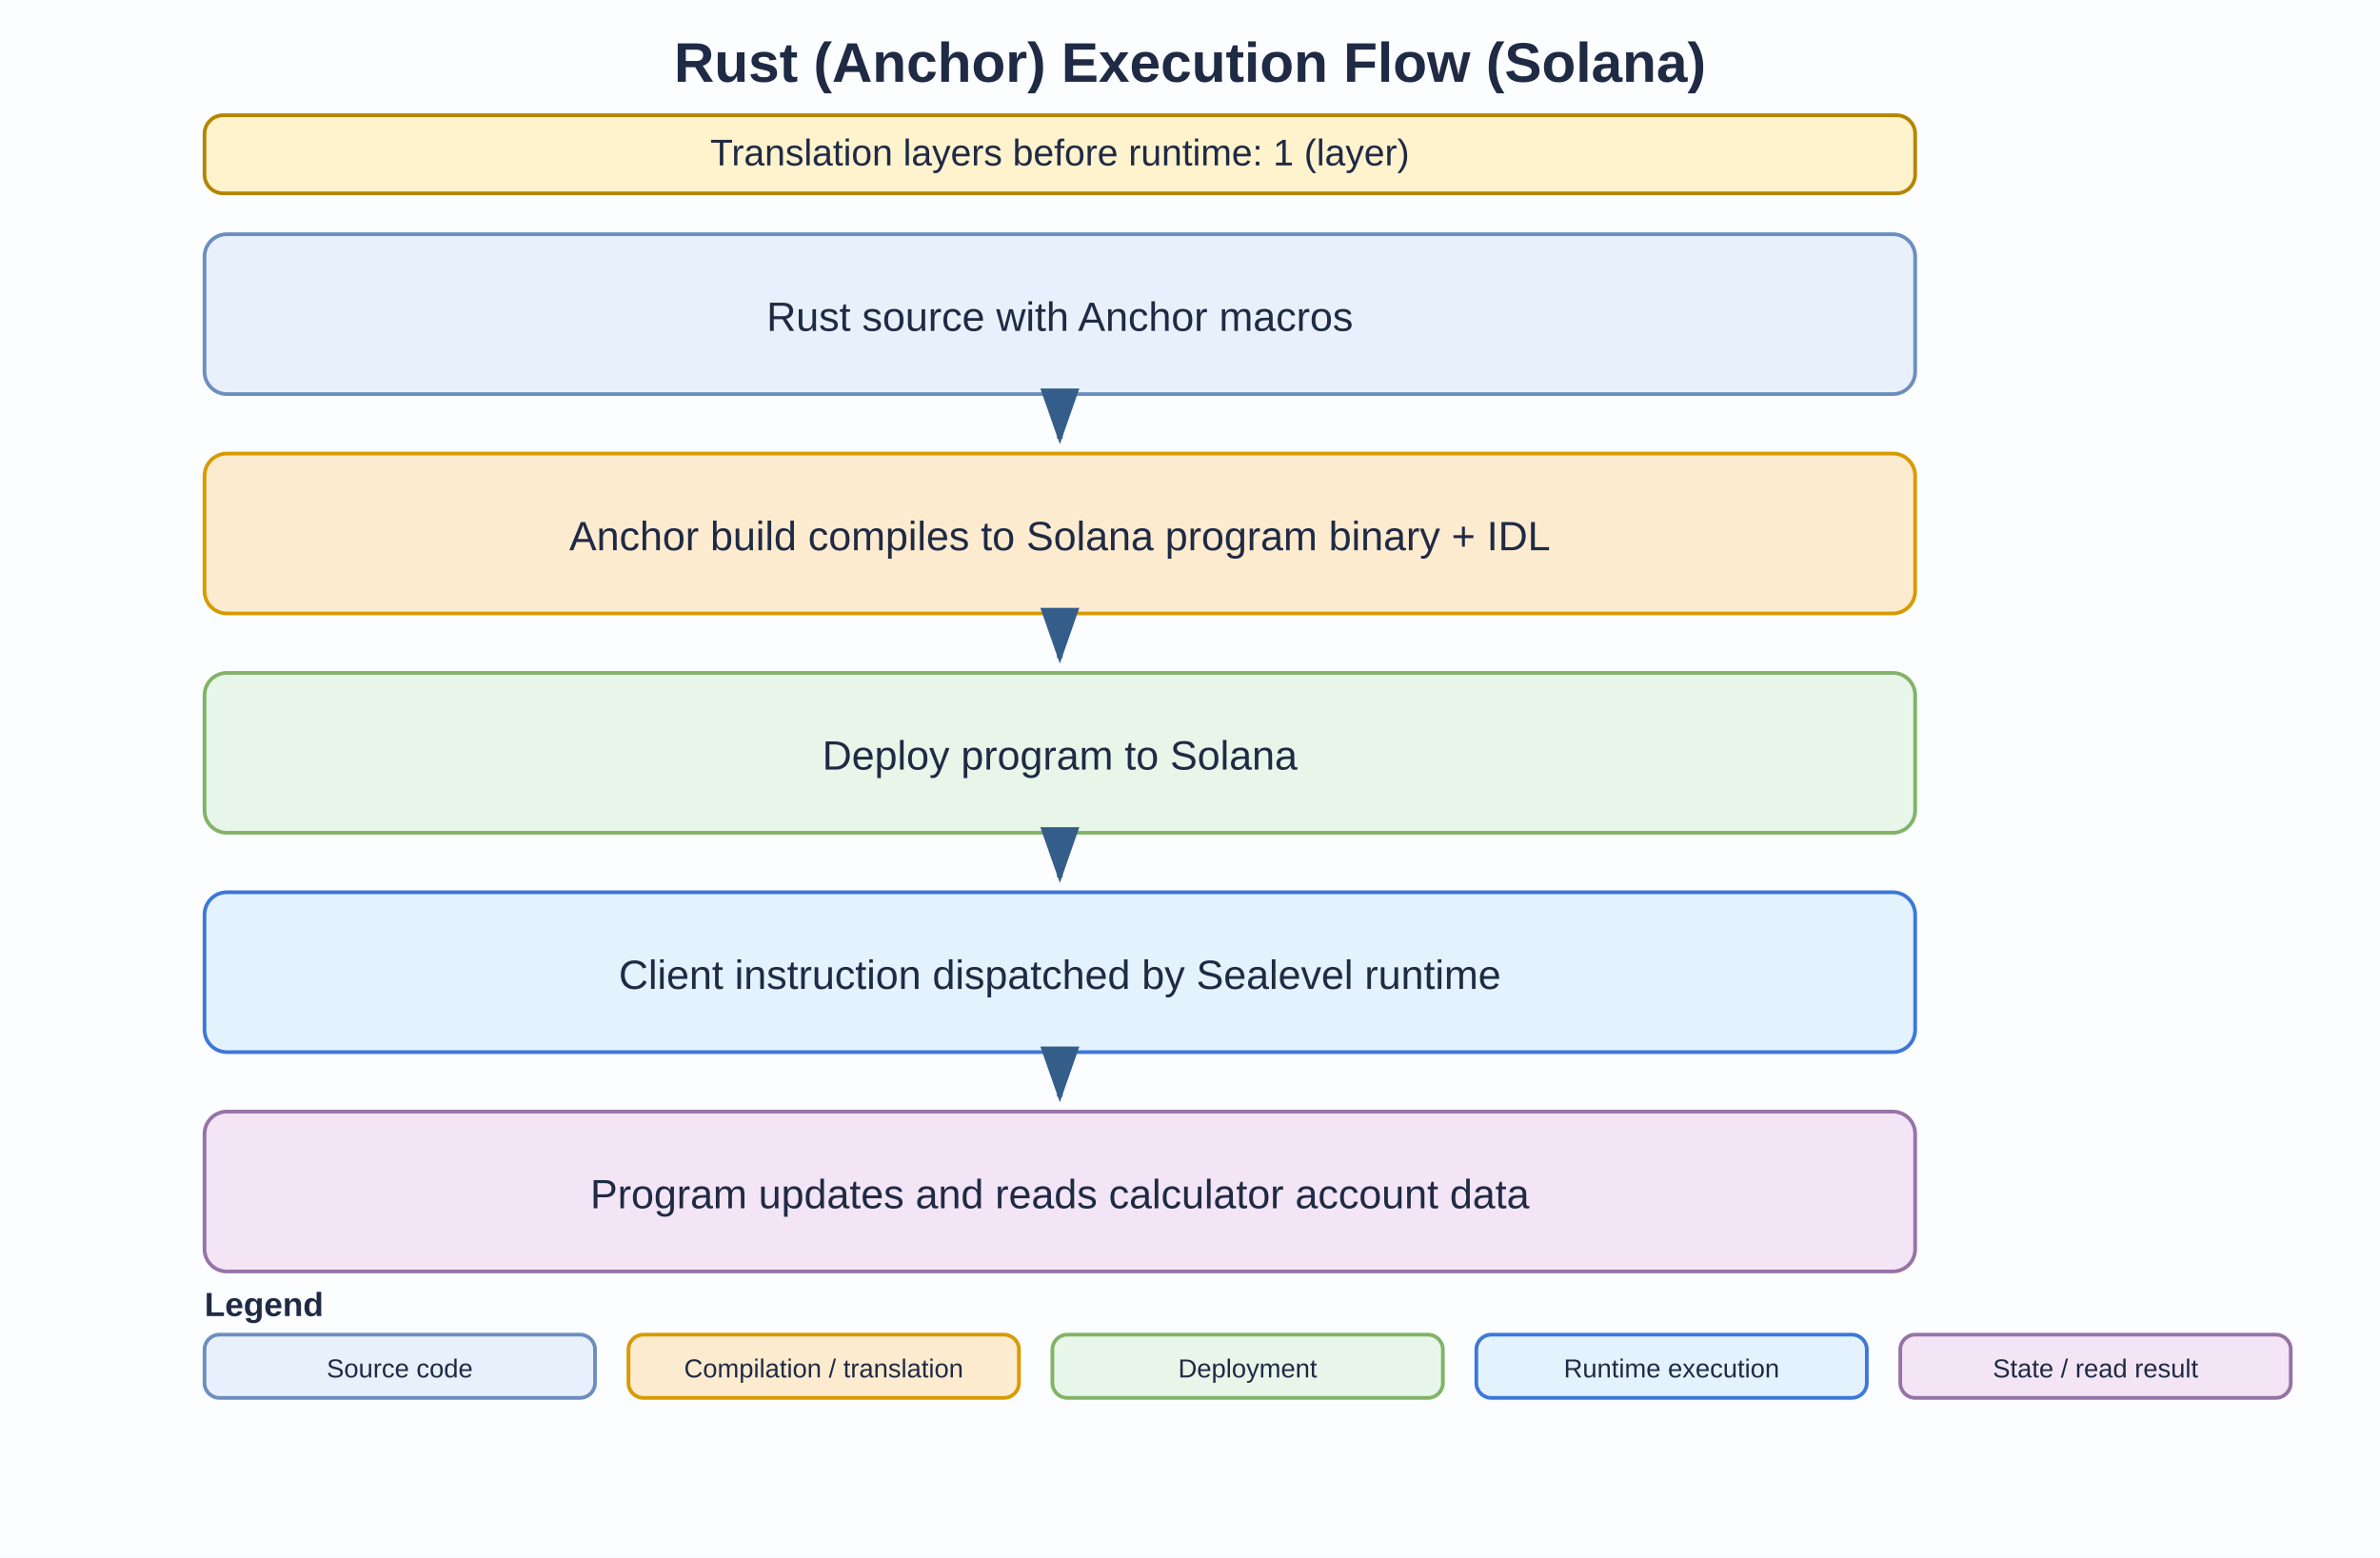
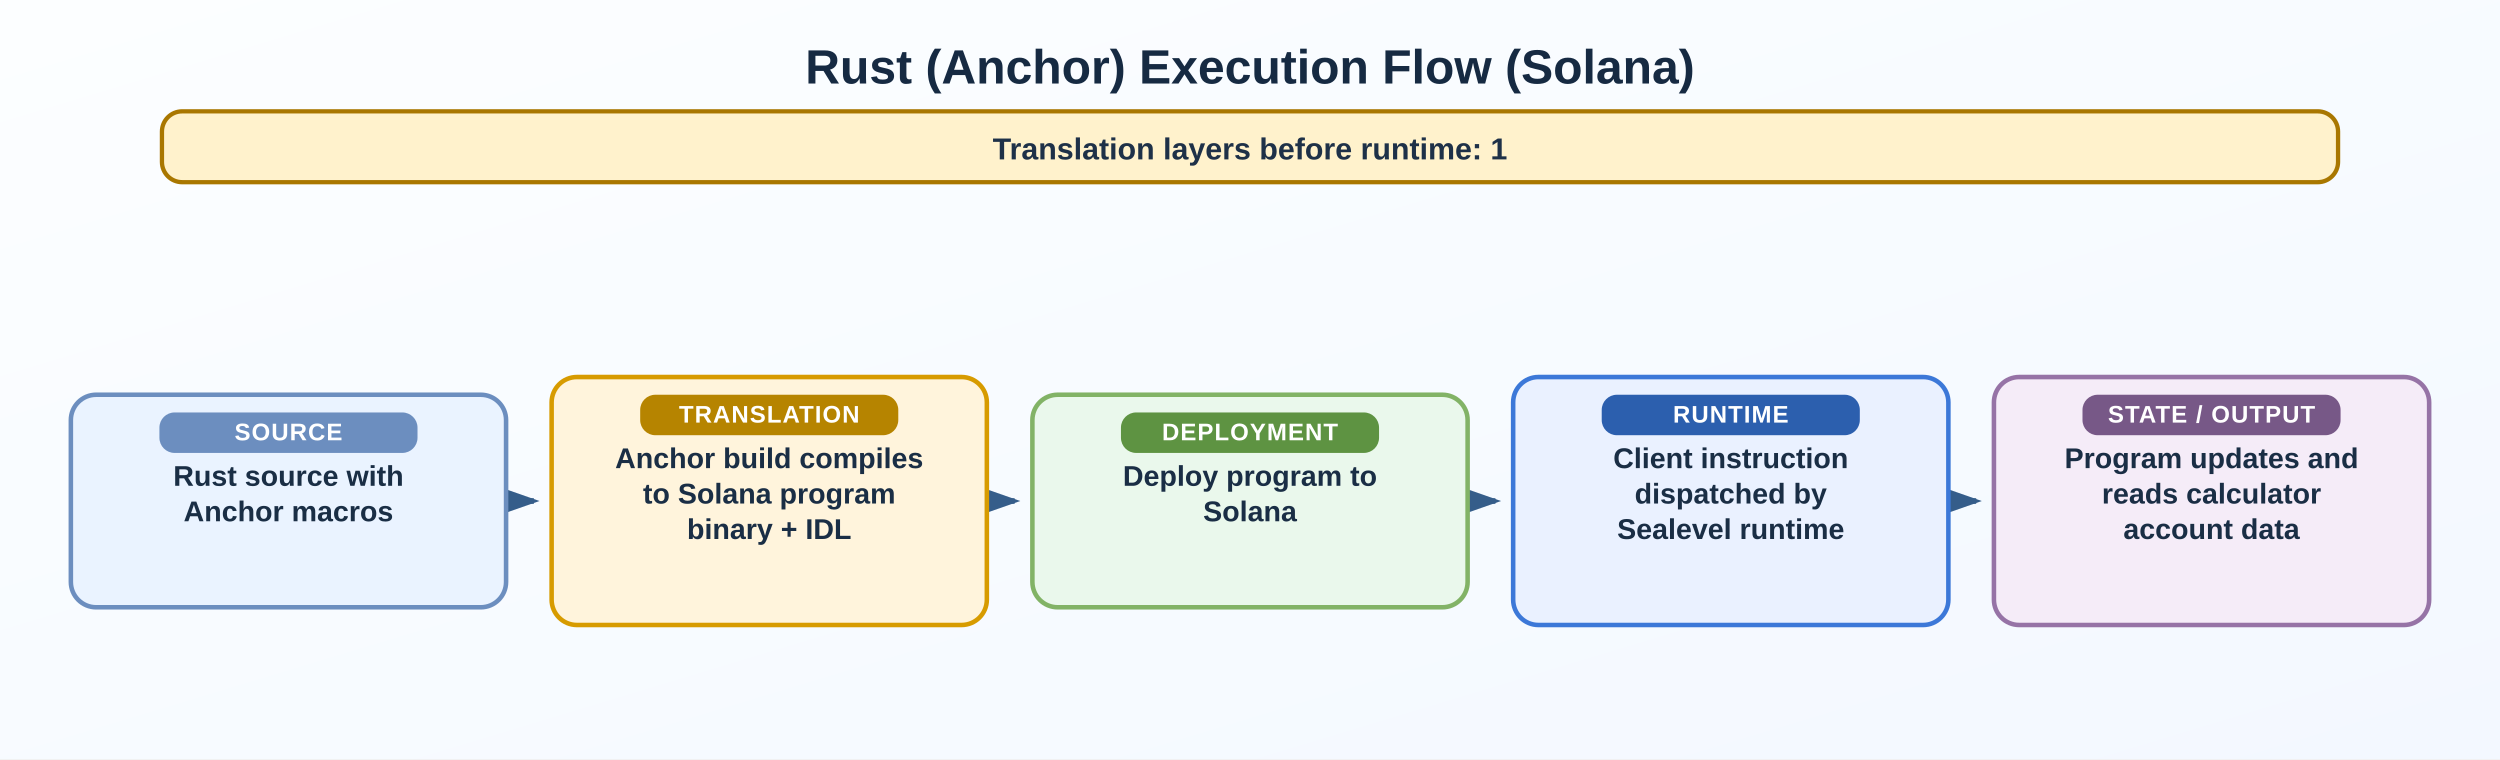
- <svg xmlns="http://www.w3.org/2000/svg" width="1280" height="838" viewBox="0 0 1280 838">
+ <svg xmlns="http://www.w3.org/2000/svg" width="988" height="300" viewBox="0 0 988 300">
  <defs>
+     <linearGradient id="bg" x1="0" y1="0" x2="1" y2="1">
+       <stop offset="0%" stop-color="#FCFEFF" />
+       <stop offset="100%" stop-color="#F3F8FF" />
+     </linearGradient>
    <marker id="arrow" markerWidth="10" markerHeight="7" refX="9" refY="3.5" orient="auto">
      <polygon points="0 0, 10 3.5, 0 7" fill="#355D8A" />
    </marker>
  </defs>
-   <rect x="0" y="0" width="100%" height="100%" fill="#FBFDFF" />
-   <text x="640.0" y="44" text-anchor="middle" font-size="30" font-family="Arial, sans-serif" font-weight="700" fill="#1F2A44">Rust (Anchor) Execution Flow (Solana)</text>
-   <rect x="110" y="62" rx="10" ry="10" width="920" height="42" fill="#FFF3CD" stroke="#B38600" stroke-width="2" />
-   <text x="570.0" y="89" text-anchor="middle" font-size="20" font-family="Arial, sans-serif" fill="#1F2A44">Translation layers before runtime: 1 (layer)</text>
-   <rect x="110" y="126" rx="12" ry="12" width="920" height="86" fill="#E8F1FB" stroke="#6C8EBF" stroke-width="2" />
-   <text x="570.0" y="178" text-anchor="middle" font-size="22" font-family="Arial, sans-serif" fill="#1F2A44">Rust source with Anchor macros</text>
-   <line x1="570.0" y1="212" x2="570.0" y2="236" stroke="#355D8A" stroke-width="3" marker-end="url(#arrow)" />
-   <rect x="110" y="244" rx="12" ry="12" width="920" height="86" fill="#FDEBD0" stroke="#D79B00" stroke-width="2" />
-   <text x="570.0" y="296" text-anchor="middle" font-size="22" font-family="Arial, sans-serif" fill="#1F2A44">Anchor build compiles to Solana program binary + IDL</text>
-   <line x1="570.0" y1="330" x2="570.0" y2="354" stroke="#355D8A" stroke-width="3" marker-end="url(#arrow)" />
-   <rect x="110" y="362" rx="12" ry="12" width="920" height="86" fill="#E8F5E9" stroke="#82B366" stroke-width="2" />
-   <text x="570.0" y="414" text-anchor="middle" font-size="22" font-family="Arial, sans-serif" fill="#1F2A44">Deploy program to Solana</text>
-   <line x1="570.0" y1="448" x2="570.0" y2="472" stroke="#355D8A" stroke-width="3" marker-end="url(#arrow)" />
-   <rect x="110" y="480" rx="12" ry="12" width="920" height="86" fill="#E3F2FD" stroke="#3C78D8" stroke-width="2" />
-   <text x="570.0" y="532" text-anchor="middle" font-size="22" font-family="Arial, sans-serif" fill="#1F2A44">Client instruction dispatched by Sealevel runtime</text>
-   <line x1="570.0" y1="566" x2="570.0" y2="590" stroke="#355D8A" stroke-width="3" marker-end="url(#arrow)" />
-   <rect x="110" y="598" rx="12" ry="12" width="920" height="86" fill="#F3E5F5" stroke="#9673A6" stroke-width="2" />
-   <text x="570.0" y="650" text-anchor="middle" font-size="22" font-family="Arial, sans-serif" fill="#1F2A44">Program updates and reads calculator account data</text>
-   <text x="110" y="708" font-size="18" font-family="Arial, sans-serif" fill="#1F2A44" font-weight="700">Legend</text>
-   <rect x="110" y="718" rx="8" ry="8" width="210" height="34" fill="#E8F1FB" stroke="#6C8EBF" stroke-width="2" />
-   <text x="215" y="741" text-anchor="middle" font-size="14" font-family="Arial, sans-serif" fill="#1F2A44">Source code</text>
-   <rect x="338" y="718" rx="8" ry="8" width="210" height="34" fill="#FDEBD0" stroke="#D79B00" stroke-width="2" />
-   <text x="443" y="741" text-anchor="middle" font-size="14" font-family="Arial, sans-serif" fill="#1F2A44">Compilation / translation</text>
-   <rect x="566" y="718" rx="8" ry="8" width="210" height="34" fill="#E8F5E9" stroke="#82B366" stroke-width="2" />
-   <text x="671" y="741" text-anchor="middle" font-size="14" font-family="Arial, sans-serif" fill="#1F2A44">Deployment</text>
-   <rect x="794" y="718" rx="8" ry="8" width="210" height="34" fill="#E3F2FD" stroke="#3C78D8" stroke-width="2" />
-   <text x="899" y="741" text-anchor="middle" font-size="14" font-family="Arial, sans-serif" fill="#1F2A44">Runtime execution</text>
-   <rect x="1022" y="718" rx="8" ry="8" width="210" height="34" fill="#F3E5F5" stroke="#9673A6" stroke-width="2" />
-   <text x="1127" y="741" text-anchor="middle" font-size="14" font-family="Arial, sans-serif" fill="#1F2A44">State / read result</text>
+   <rect x="0" y="0" width="988" height="300" fill="url(#bg)" />
+   <text x="494.0" y="33" text-anchor="middle" font-size="19" font-family="Arial, sans-serif" font-weight="700" fill="#162A42">Rust (Anchor) Execution Flow (Solana)</text>
+   <rect x="64.0" y="44" rx="8" ry="8" width="860" height="28" fill="#FFF2CC" stroke="#A97700" stroke-width="1.7" />
+   <text x="494.0" y="63" text-anchor="middle" font-size="12" font-family="Arial, sans-serif" font-weight="700" fill="#1E3148">Translation layers before runtime: 1</text>
+   <line x1="204" y1="198" x2="211" y2="198" stroke="#355D8A" stroke-width="2.2" marker-end="url(#arrow)" />
+   <line x1="394" y1="198" x2="401" y2="198" stroke="#355D8A" stroke-width="2.2" marker-end="url(#arrow)" />
+   <line x1="584" y1="198" x2="591" y2="198" stroke="#355D8A" stroke-width="2.2" marker-end="url(#arrow)" />
+   <line x1="774" y1="198" x2="781" y2="198" stroke="#355D8A" stroke-width="2.2" marker-end="url(#arrow)" />
+   <rect x="28" y="156.0" rx="10" ry="10" width="172" height="84" fill="#EAF3FF" stroke="#6C8EBF" stroke-width="1.8" />
+   <rect x="63.0" y="163.0" rx="6" ry="6" width="102" height="16" fill="#6C8EBF" />
+   <text x="114.0" y="174.0" text-anchor="middle" font-size="9.5" font-family="Arial, sans-serif" font-weight="700" letter-spacing="0.4" fill="#FFFFFF">SOURCE</text>
+   <text x="114.0" y="192.0" text-anchor="middle" font-size="11.3" font-family="Arial, sans-serif" font-weight="600" fill="#1A2E45">Rust source with</text>
+   <text x="114.0" y="206.0" text-anchor="middle" font-size="11.3" font-family="Arial, sans-serif" font-weight="600" fill="#1A2E45">Anchor macros</text>
+   <rect x="218" y="149.0" rx="10" ry="10" width="172" height="98" fill="#FFF4DC" stroke="#D79B00" stroke-width="1.8" />
+   <rect x="253.0" y="156.0" rx="6" ry="6" width="102" height="16" fill="#B68400" />
+   <text x="304.0" y="167.0" text-anchor="middle" font-size="9.5" font-family="Arial, sans-serif" font-weight="700" letter-spacing="0.4" fill="#FFFFFF">TRANSLATION</text>
+   <text x="304.0" y="185.0" text-anchor="middle" font-size="11.3" font-family="Arial, sans-serif" font-weight="600" fill="#1A2E45">Anchor build compiles</text>
+   <text x="304.0" y="199.0" text-anchor="middle" font-size="11.3" font-family="Arial, sans-serif" font-weight="600" fill="#1A2E45">to Solana program</text>
+   <text x="304.0" y="213.0" text-anchor="middle" font-size="11.3" font-family="Arial, sans-serif" font-weight="600" fill="#1A2E45">binary + IDL</text>
+   <rect x="408" y="156.0" rx="10" ry="10" width="172" height="84" fill="#EAF8EC" stroke="#82B366" stroke-width="1.8" />
+   <rect x="443.0" y="163.0" rx="6" ry="6" width="102" height="16" fill="#5E9342" />
+   <text x="494.0" y="174.0" text-anchor="middle" font-size="9.5" font-family="Arial, sans-serif" font-weight="700" letter-spacing="0.4" fill="#FFFFFF">DEPLOYMENT</text>
+   <text x="494.0" y="192.0" text-anchor="middle" font-size="11.3" font-family="Arial, sans-serif" font-weight="600" fill="#1A2E45">Deploy program to</text>
+   <text x="494.0" y="206.0" text-anchor="middle" font-size="11.3" font-family="Arial, sans-serif" font-weight="600" fill="#1A2E45">Solana</text>
+   <rect x="598" y="149.0" rx="10" ry="10" width="172" height="98" fill="#EAF1FF" stroke="#3C78D8" stroke-width="1.8" />
+   <rect x="633.0" y="156.0" rx="6" ry="6" width="102" height="16" fill="#2C5FAE" />
+   <text x="684.0" y="167.0" text-anchor="middle" font-size="9.5" font-family="Arial, sans-serif" font-weight="700" letter-spacing="0.4" fill="#FFFFFF">RUNTIME</text>
+   <text x="684.0" y="185.0" text-anchor="middle" font-size="11.3" font-family="Arial, sans-serif" font-weight="600" fill="#1A2E45">Client instruction</text>
+   <text x="684.0" y="199.0" text-anchor="middle" font-size="11.3" font-family="Arial, sans-serif" font-weight="600" fill="#1A2E45">dispatched by</text>
+   <text x="684.0" y="213.0" text-anchor="middle" font-size="11.3" font-family="Arial, sans-serif" font-weight="600" fill="#1A2E45">Sealevel runtime</text>
+   <rect x="788" y="149.0" rx="10" ry="10" width="172" height="98" fill="#F5ECF8" stroke="#9673A6" stroke-width="1.8" />
+   <rect x="823.0" y="156.0" rx="6" ry="6" width="102" height="16" fill="#775887" />
+   <text x="874.0" y="167.0" text-anchor="middle" font-size="9.5" font-family="Arial, sans-serif" font-weight="700" letter-spacing="0.4" fill="#FFFFFF">STATE / OUTPUT</text>
+   <text x="874.0" y="185.0" text-anchor="middle" font-size="11.3" font-family="Arial, sans-serif" font-weight="600" fill="#1A2E45">Program updates and</text>
+   <text x="874.0" y="199.0" text-anchor="middle" font-size="11.3" font-family="Arial, sans-serif" font-weight="600" fill="#1A2E45">reads calculator</text>
+   <text x="874.0" y="213.0" text-anchor="middle" font-size="11.3" font-family="Arial, sans-serif" font-weight="600" fill="#1A2E45">account data</text>
</svg>
